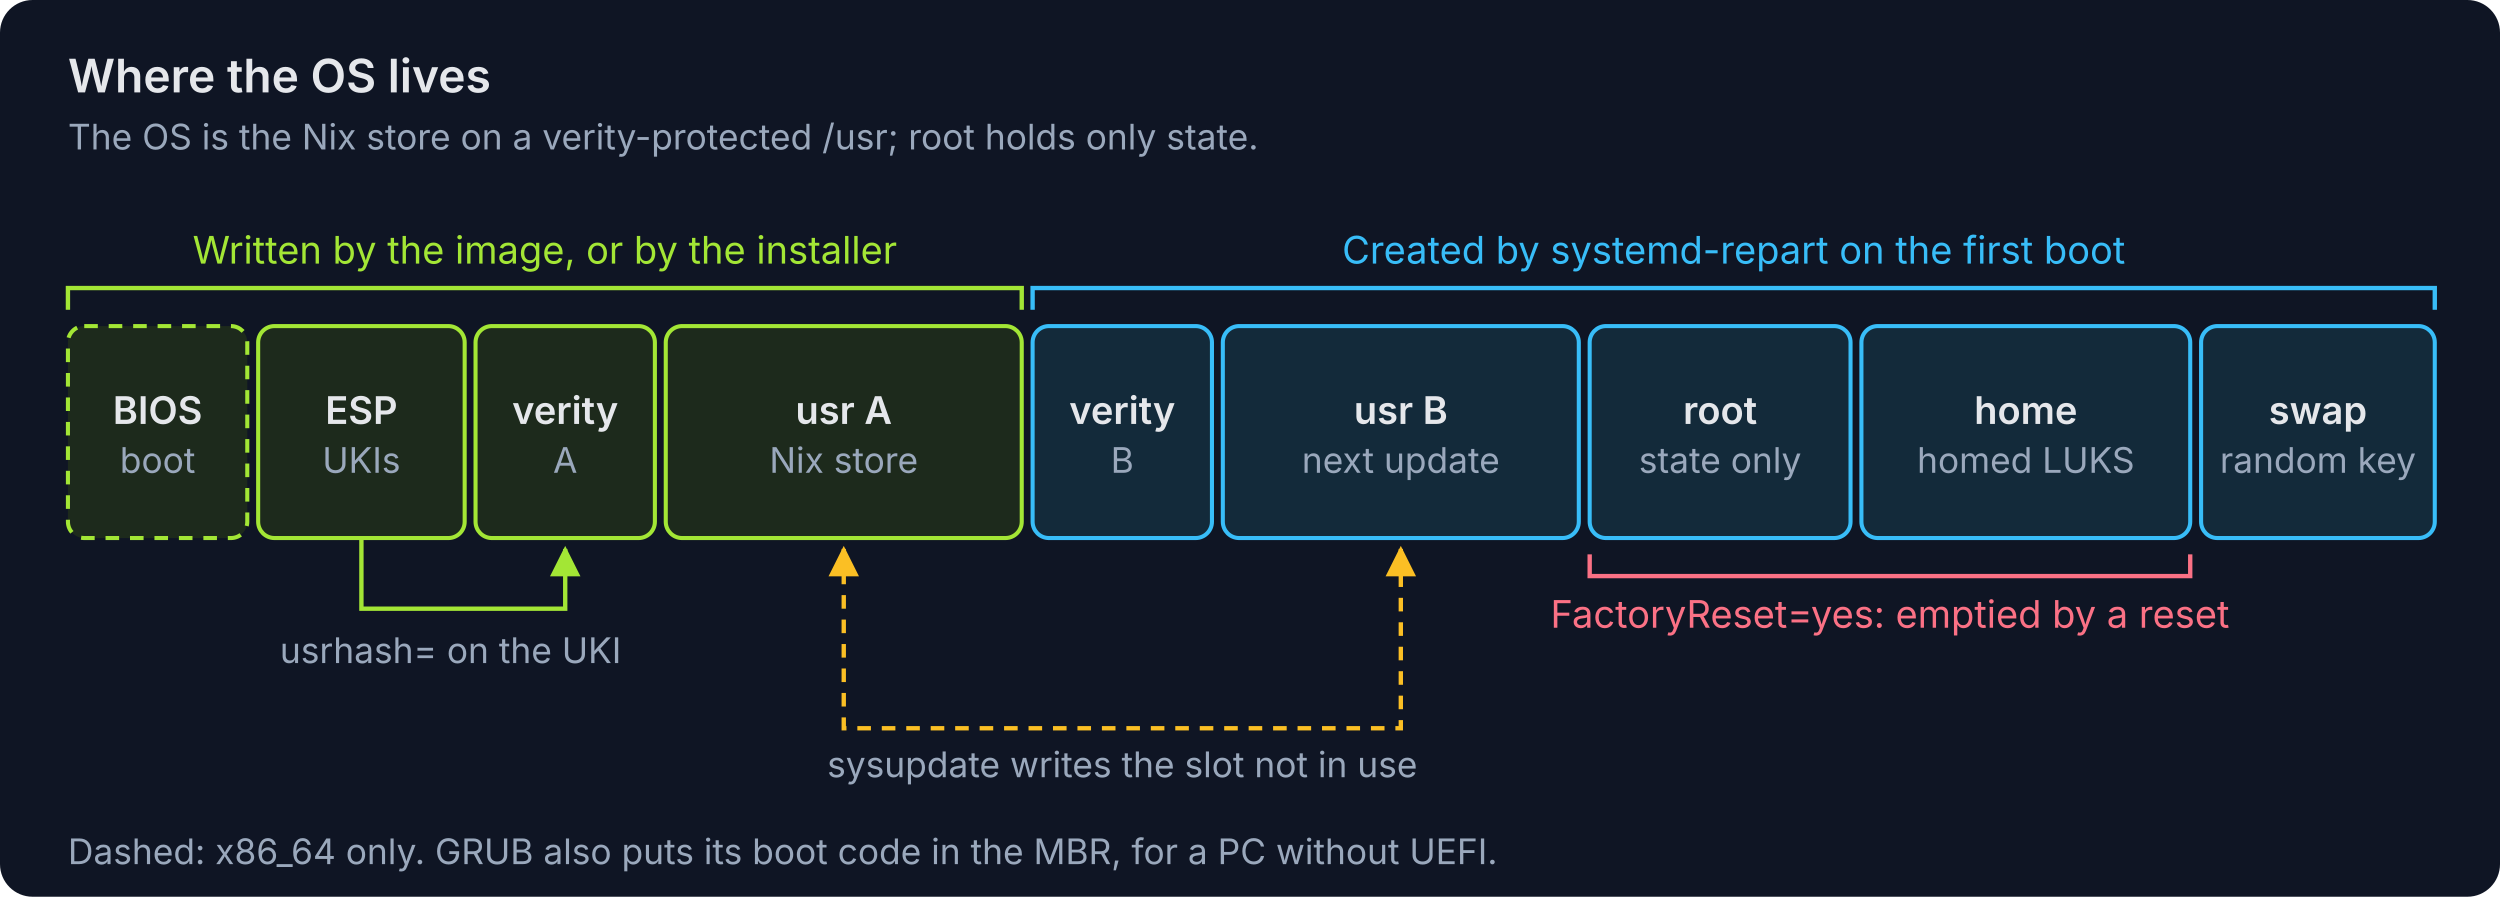
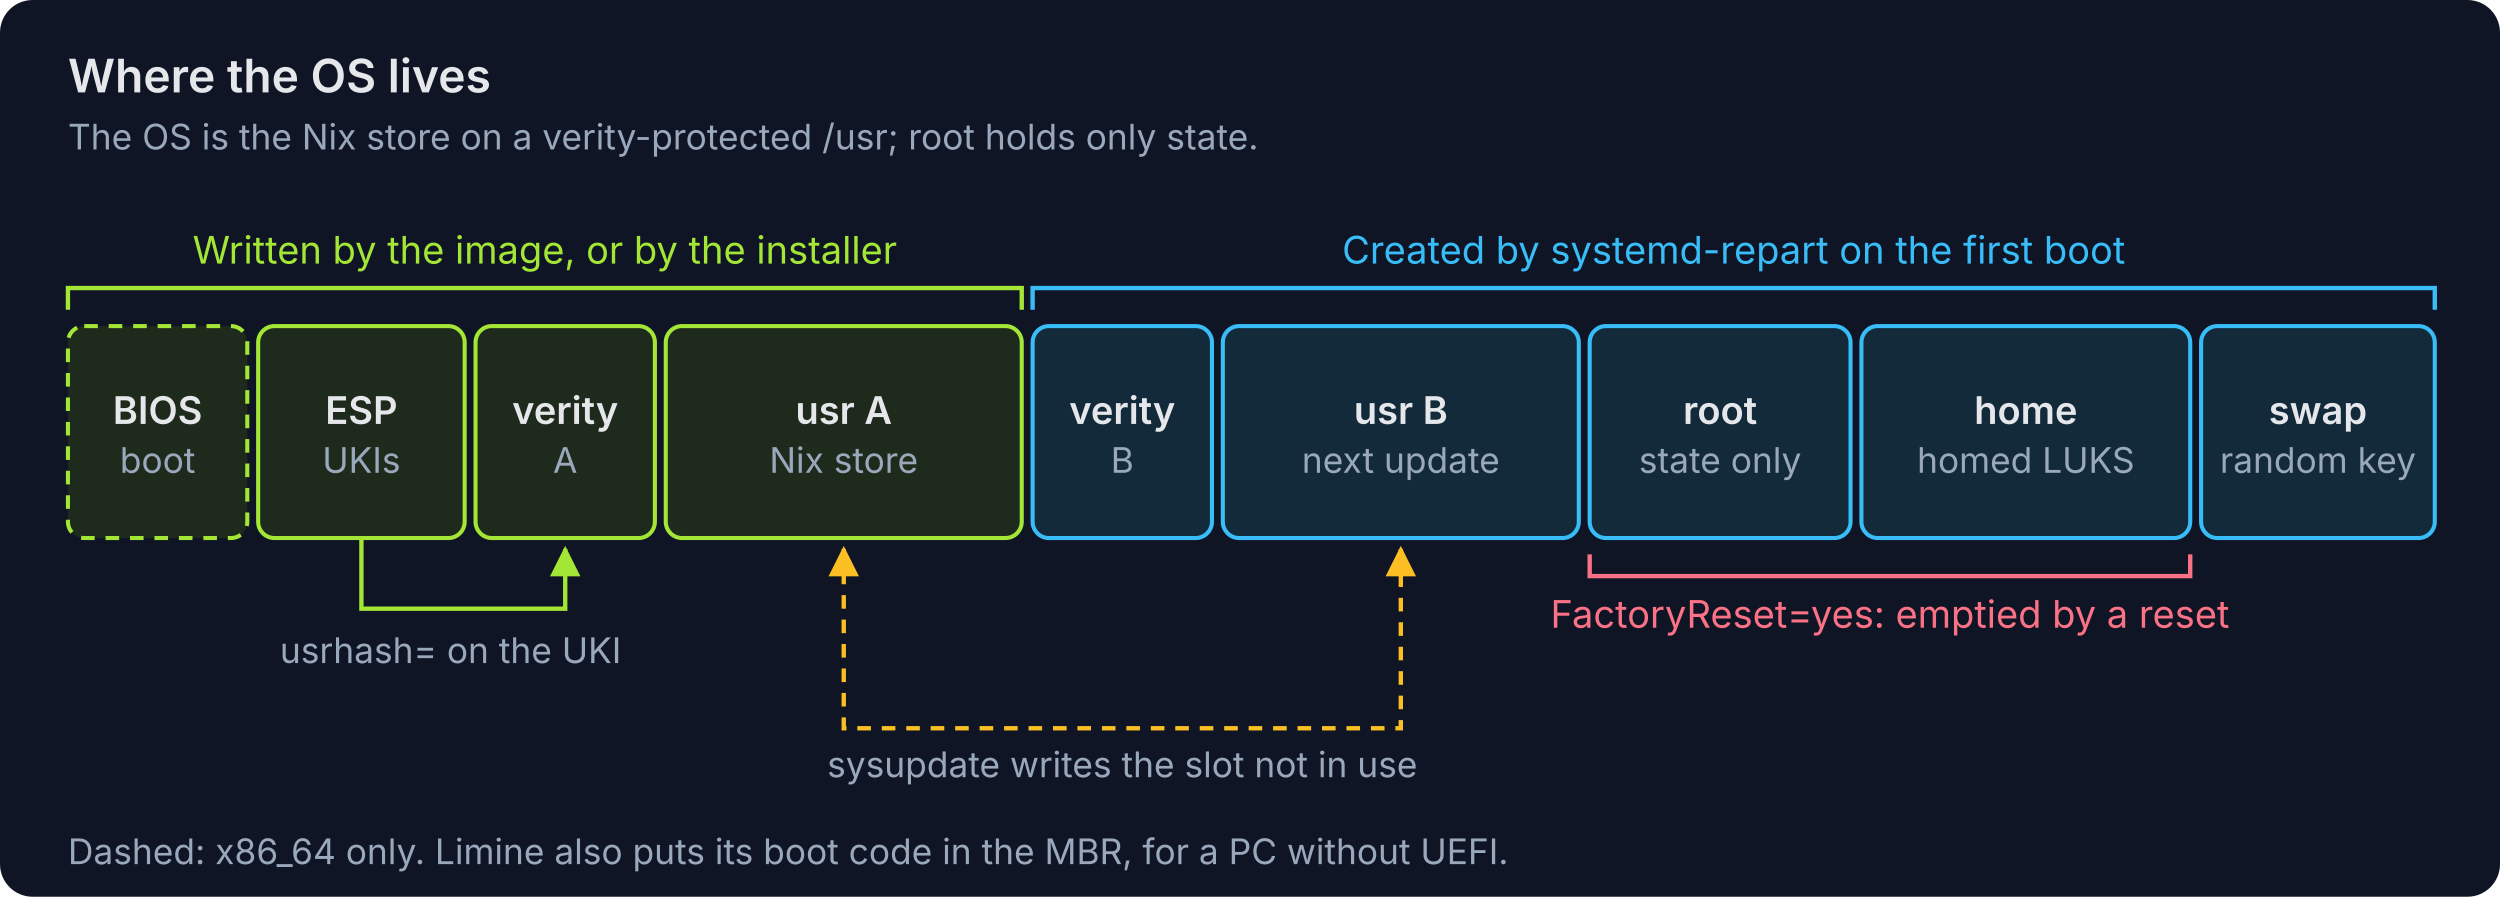
<svg xmlns="http://www.w3.org/2000/svg" viewBox="0 0 920 330" width="920" height="330" role="img">
  <style>
text { font-family: Inter, "Segoe UI", system-ui, -apple-system, "Helvetica Neue", Arial, sans-serif; font-size: 14px; fill: #e5e7eb; }
.b { font-weight: 600; }
.t { font-weight: 600; font-size: 17px; }
.s { fill: #9aa8bc; font-size: 13px; }
.m { font-family: ui-monospace, "SF Mono", Menlo, Consolas, "DejaVu Sans Mono", monospace; font-size: 13px; }
.ms { font-family: ui-monospace, "SF Mono", Menlo, Consolas, "DejaVu Sans Mono", monospace; font-size: 12.5px; fill: #9aa8bc; }
</style>
  <defs>
    <marker id="ha3e635" viewBox="0 0 10 10" refX="9" refY="5" markerWidth="7" markerHeight="7" orient="auto">
      <path d="M0,0 L10,5 L0,10 z" fill="#a3e635" />
    </marker>
    <marker id="ta3e635" viewBox="0 0 10 10" refX="1" refY="5" markerWidth="7" markerHeight="7" orient="auto">
      <path d="M10,0 L0,5 L10,10 z" fill="#a3e635" />
    </marker>
    <marker id="hfbbf24" viewBox="0 0 10 10" refX="9" refY="5" markerWidth="7" markerHeight="7" orient="auto">
      <path d="M0,0 L10,5 L0,10 z" fill="#fbbf24" />
    </marker>
    <marker id="tfbbf24" viewBox="0 0 10 10" refX="1" refY="5" markerWidth="7" markerHeight="7" orient="auto">
      <path d="M10,0 L0,5 L10,10 z" fill="#fbbf24" />
    </marker>
  </defs>
  <rect width="920" height="330" rx="12" fill="#0f1524" />
  <rect x="25" y="120" width="66" height="78" rx="6" fill="#1d2a1c" stroke="#a3e635" stroke-width="1.5" stroke-dasharray="5 4" />
  <text x="58.0" y="156.0" class="b" text-anchor="middle">BIOS</text>
  <text x="58.0" y="174.0" class="s" text-anchor="middle">boot</text>
  <rect x="95" y="120" width="76" height="78" rx="6" fill="#1d2a1c" stroke="#a3e635" stroke-width="1.5" />
  <text x="133.0" y="156.0" class="b" text-anchor="middle">ESP</text>
  <text x="133.0" y="174.0" class="s" text-anchor="middle">UKIs</text>
  <rect x="175" y="120" width="66" height="78" rx="6" fill="#1d2a1c" stroke="#a3e635" stroke-width="1.5" />
  <text x="208.0" y="156.0" class="b" text-anchor="middle">verity</text>
  <text x="208.0" y="174.0" class="s" text-anchor="middle">A</text>
  <rect x="245" y="120" width="131" height="78" rx="6" fill="#1d2a1c" stroke="#a3e635" stroke-width="1.5" />
  <text x="310.5" y="156.0" class="b" text-anchor="middle">usr A</text>
  <text x="310.5" y="174.0" class="s" text-anchor="middle">Nix store</text>
  <rect x="380" y="120" width="66" height="78" rx="6" fill="#132a3a" stroke="#38bdf8" stroke-width="1.5" />
  <text x="413.0" y="156.0" class="b" text-anchor="middle">verity</text>
  <text x="413.0" y="174.0" class="s" text-anchor="middle">B</text>
  <rect x="450" y="120" width="131" height="78" rx="6" fill="#132a3a" stroke="#38bdf8" stroke-width="1.5" />
  <text x="515.5" y="156.0" class="b" text-anchor="middle">usr B</text>
  <text x="515.5" y="174.0" class="s" text-anchor="middle">next update</text>
  <rect x="585" y="120" width="96" height="78" rx="6" fill="#132a3a" stroke="#38bdf8" stroke-width="1.5" />
  <text x="633.0" y="156.0" class="b" text-anchor="middle">root</text>
  <text x="633.0" y="174.0" class="s" text-anchor="middle">state only</text>
  <rect x="685" y="120" width="121" height="78" rx="6" fill="#132a3a" stroke="#38bdf8" stroke-width="1.5" />
  <text x="745.5" y="156.0" class="b" text-anchor="middle">home</text>
  <text x="745.5" y="174.0" class="s" text-anchor="middle">homed LUKS</text>
  <rect x="810" y="120" width="86" height="78" rx="6" fill="#132a3a" stroke="#38bdf8" stroke-width="1.5" />
  <text x="853.0" y="156.0" class="b" text-anchor="middle">swap</text>
  <text x="853.0" y="174.0" class="s" text-anchor="middle">random key</text>
  <path d="M25,114 L25,106 L376,106 L376,114" fill="none" stroke="#a3e635" stroke-width="1.6" />
  <text x="200.5" y="97" text-anchor="middle" style="fill:#a3e635">Written by the image, or by the installer</text>
  <path d="M380,114 L380,106 L896,106 L896,114" fill="none" stroke="#38bdf8" stroke-width="1.6" />
  <text x="638.0" y="97" text-anchor="middle" style="fill:#38bdf8">Created by systemd-repart on the first boot</text>
  <text x="25" y="34" class="t">Where the OS lives</text>
  <text x="25" y="55" class="s">The OS is the Nix store on a verity-protected /usr; root holds only state.</text>
  <path d="M133.0,198 L133.0,224 L208.0,224 L208.0,202" fill="none" stroke="#a3e635" stroke-width="1.6" marker-end="url(#ha3e635)" />
  <text x="103.0" y="244" class="s">usrhash= on the UKI</text>
  <path d="M515.5,202 L515.5,268 L310.5,268 L310.5,202" fill="none" stroke="#fbbf24" stroke-width="1.6" stroke-dasharray="5 4" marker-end="url(#hfbbf24)" marker-start="url(#tfbbf24)" />
  <text x="413.0" y="286" class="s" text-anchor="middle">sysupdate writes the slot not in use</text>
  <path d="M585,204 L585,212 L806,212 L806,204" fill="none" stroke="#fb7185" stroke-width="1.6" />
  <text x="695.5" y="231" text-anchor="middle" style="fill:#fb7185">FactoryReset=yes: emptied by a reset</text>
-   <text x="25" y="318" class="s">Dashed: x86_64 only. GRUB also puts its boot code in the MBR, for a PC without UEFI.</text>
+   <text x="25" y="318" class="s">Dashed: x86_64 only. Limine also puts its boot code in the MBR, for a PC without UEFI.</text>
</svg>
